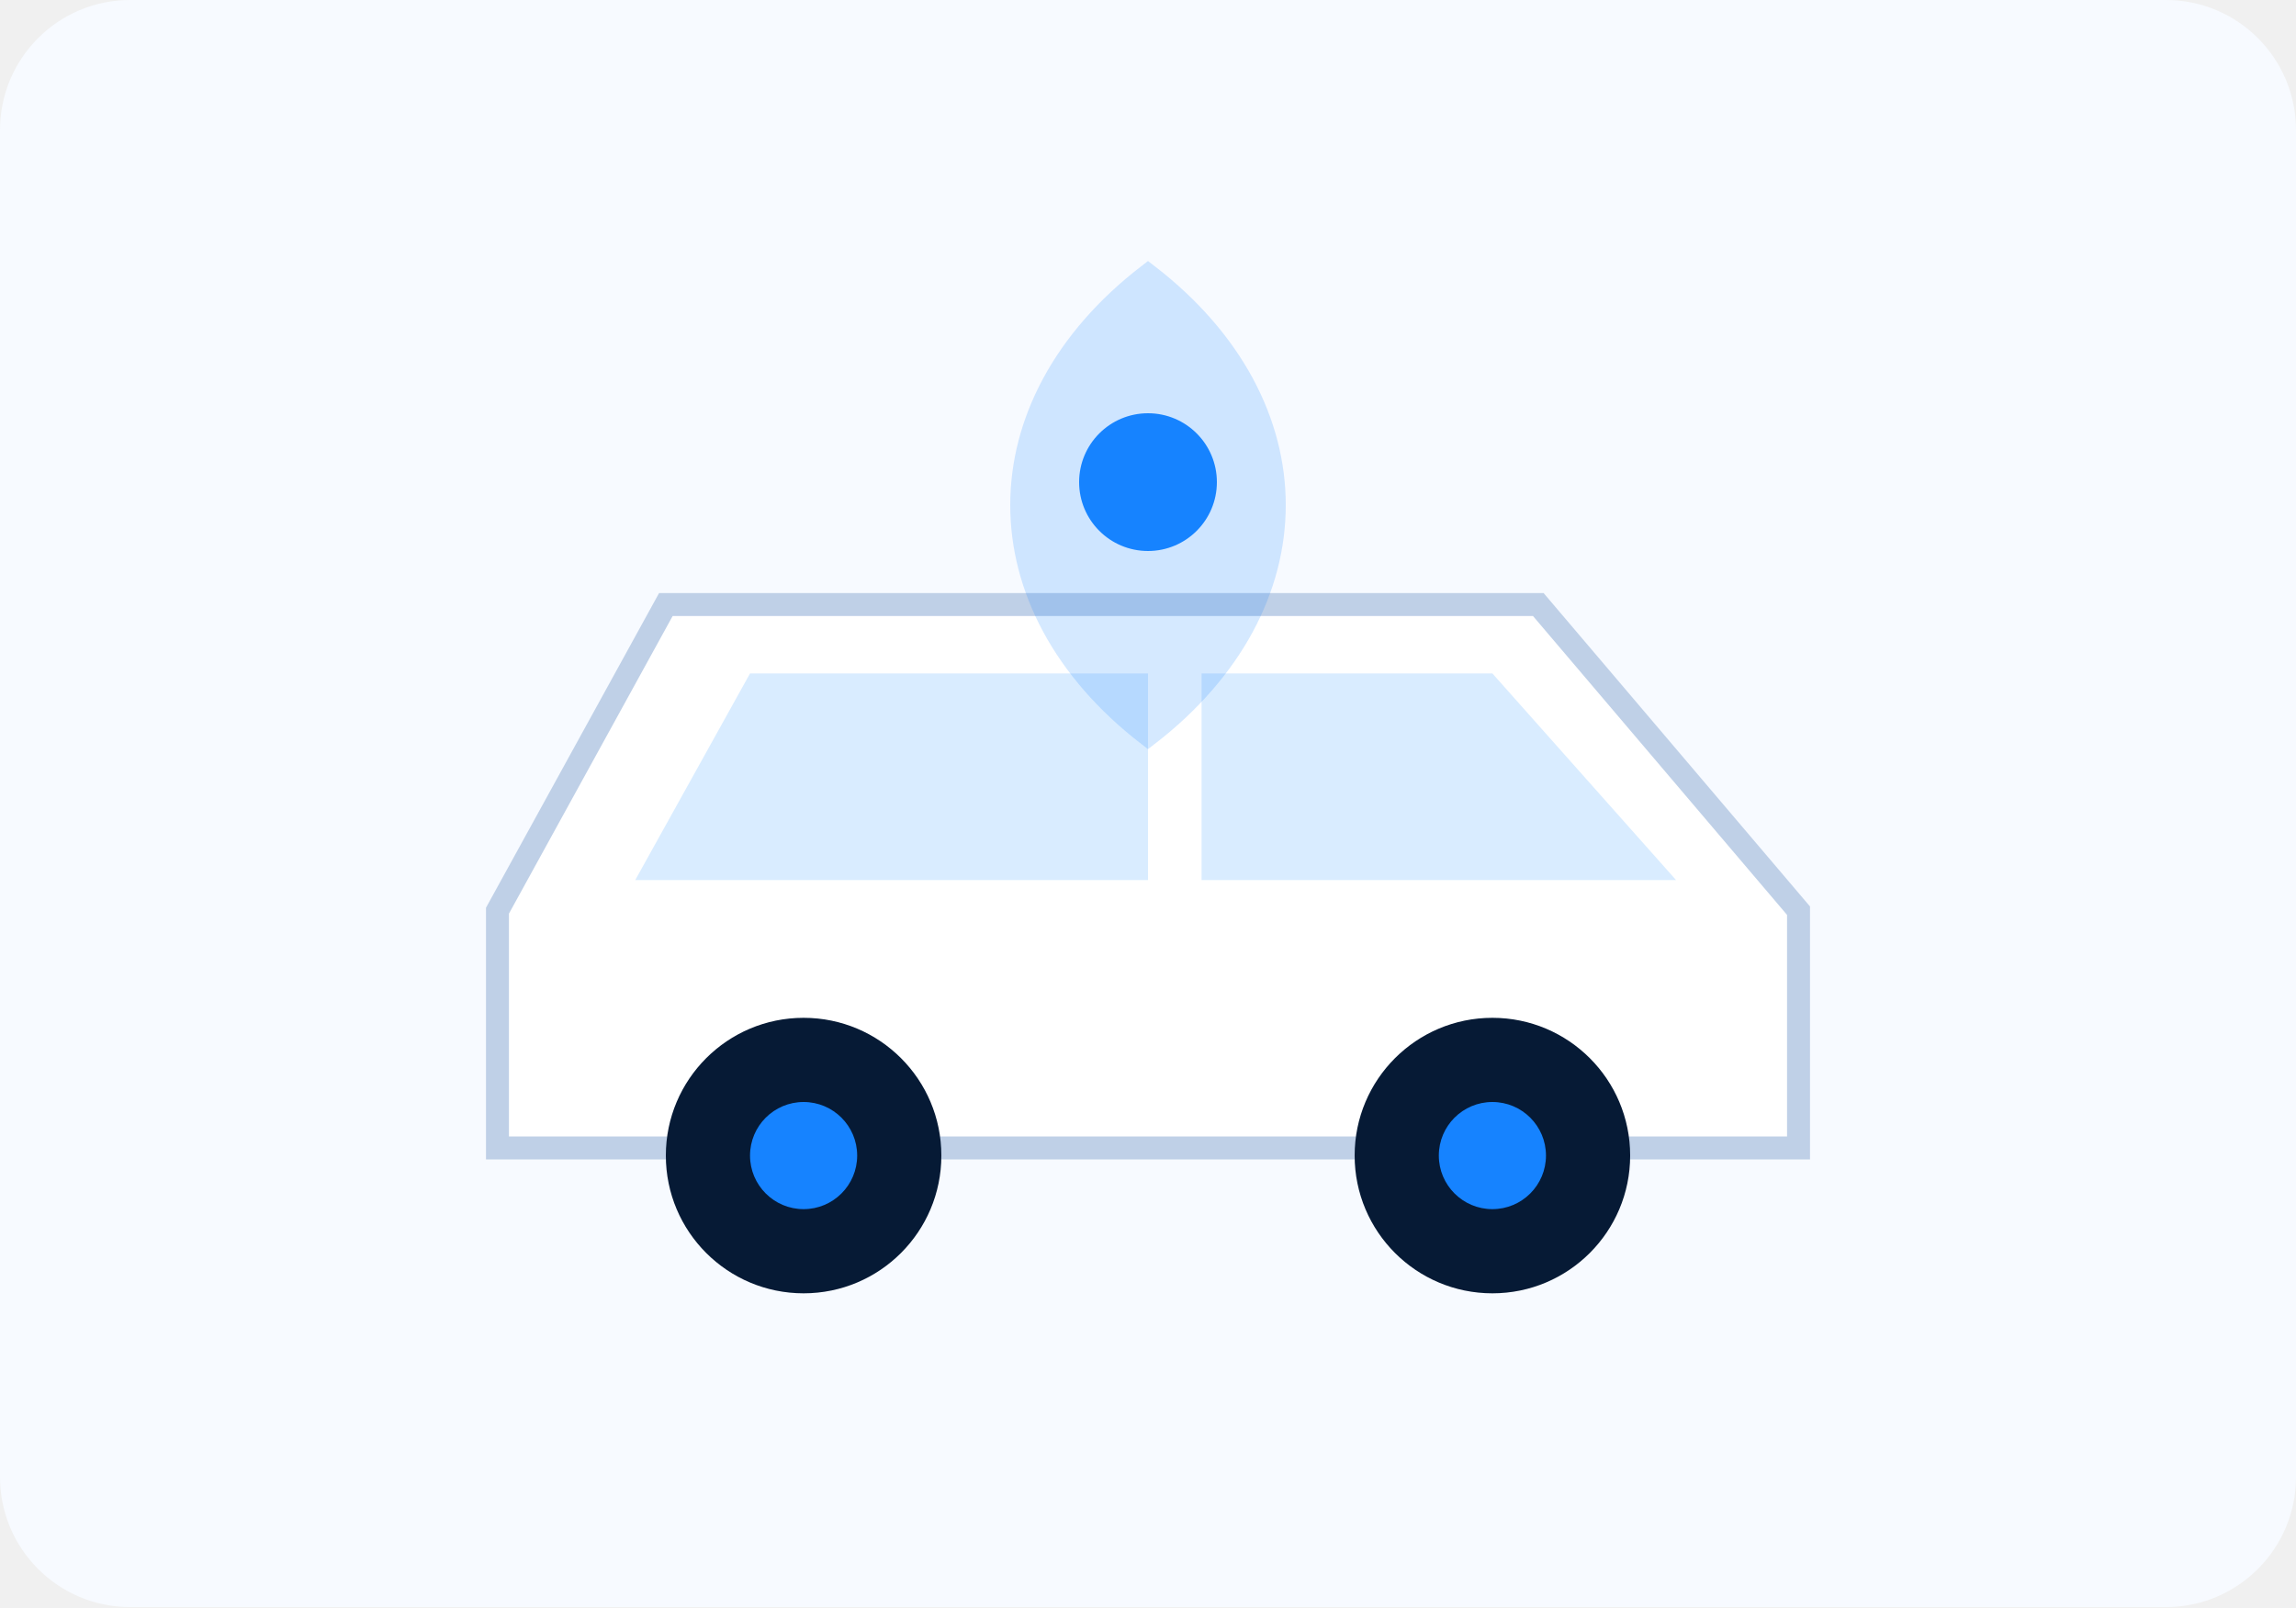
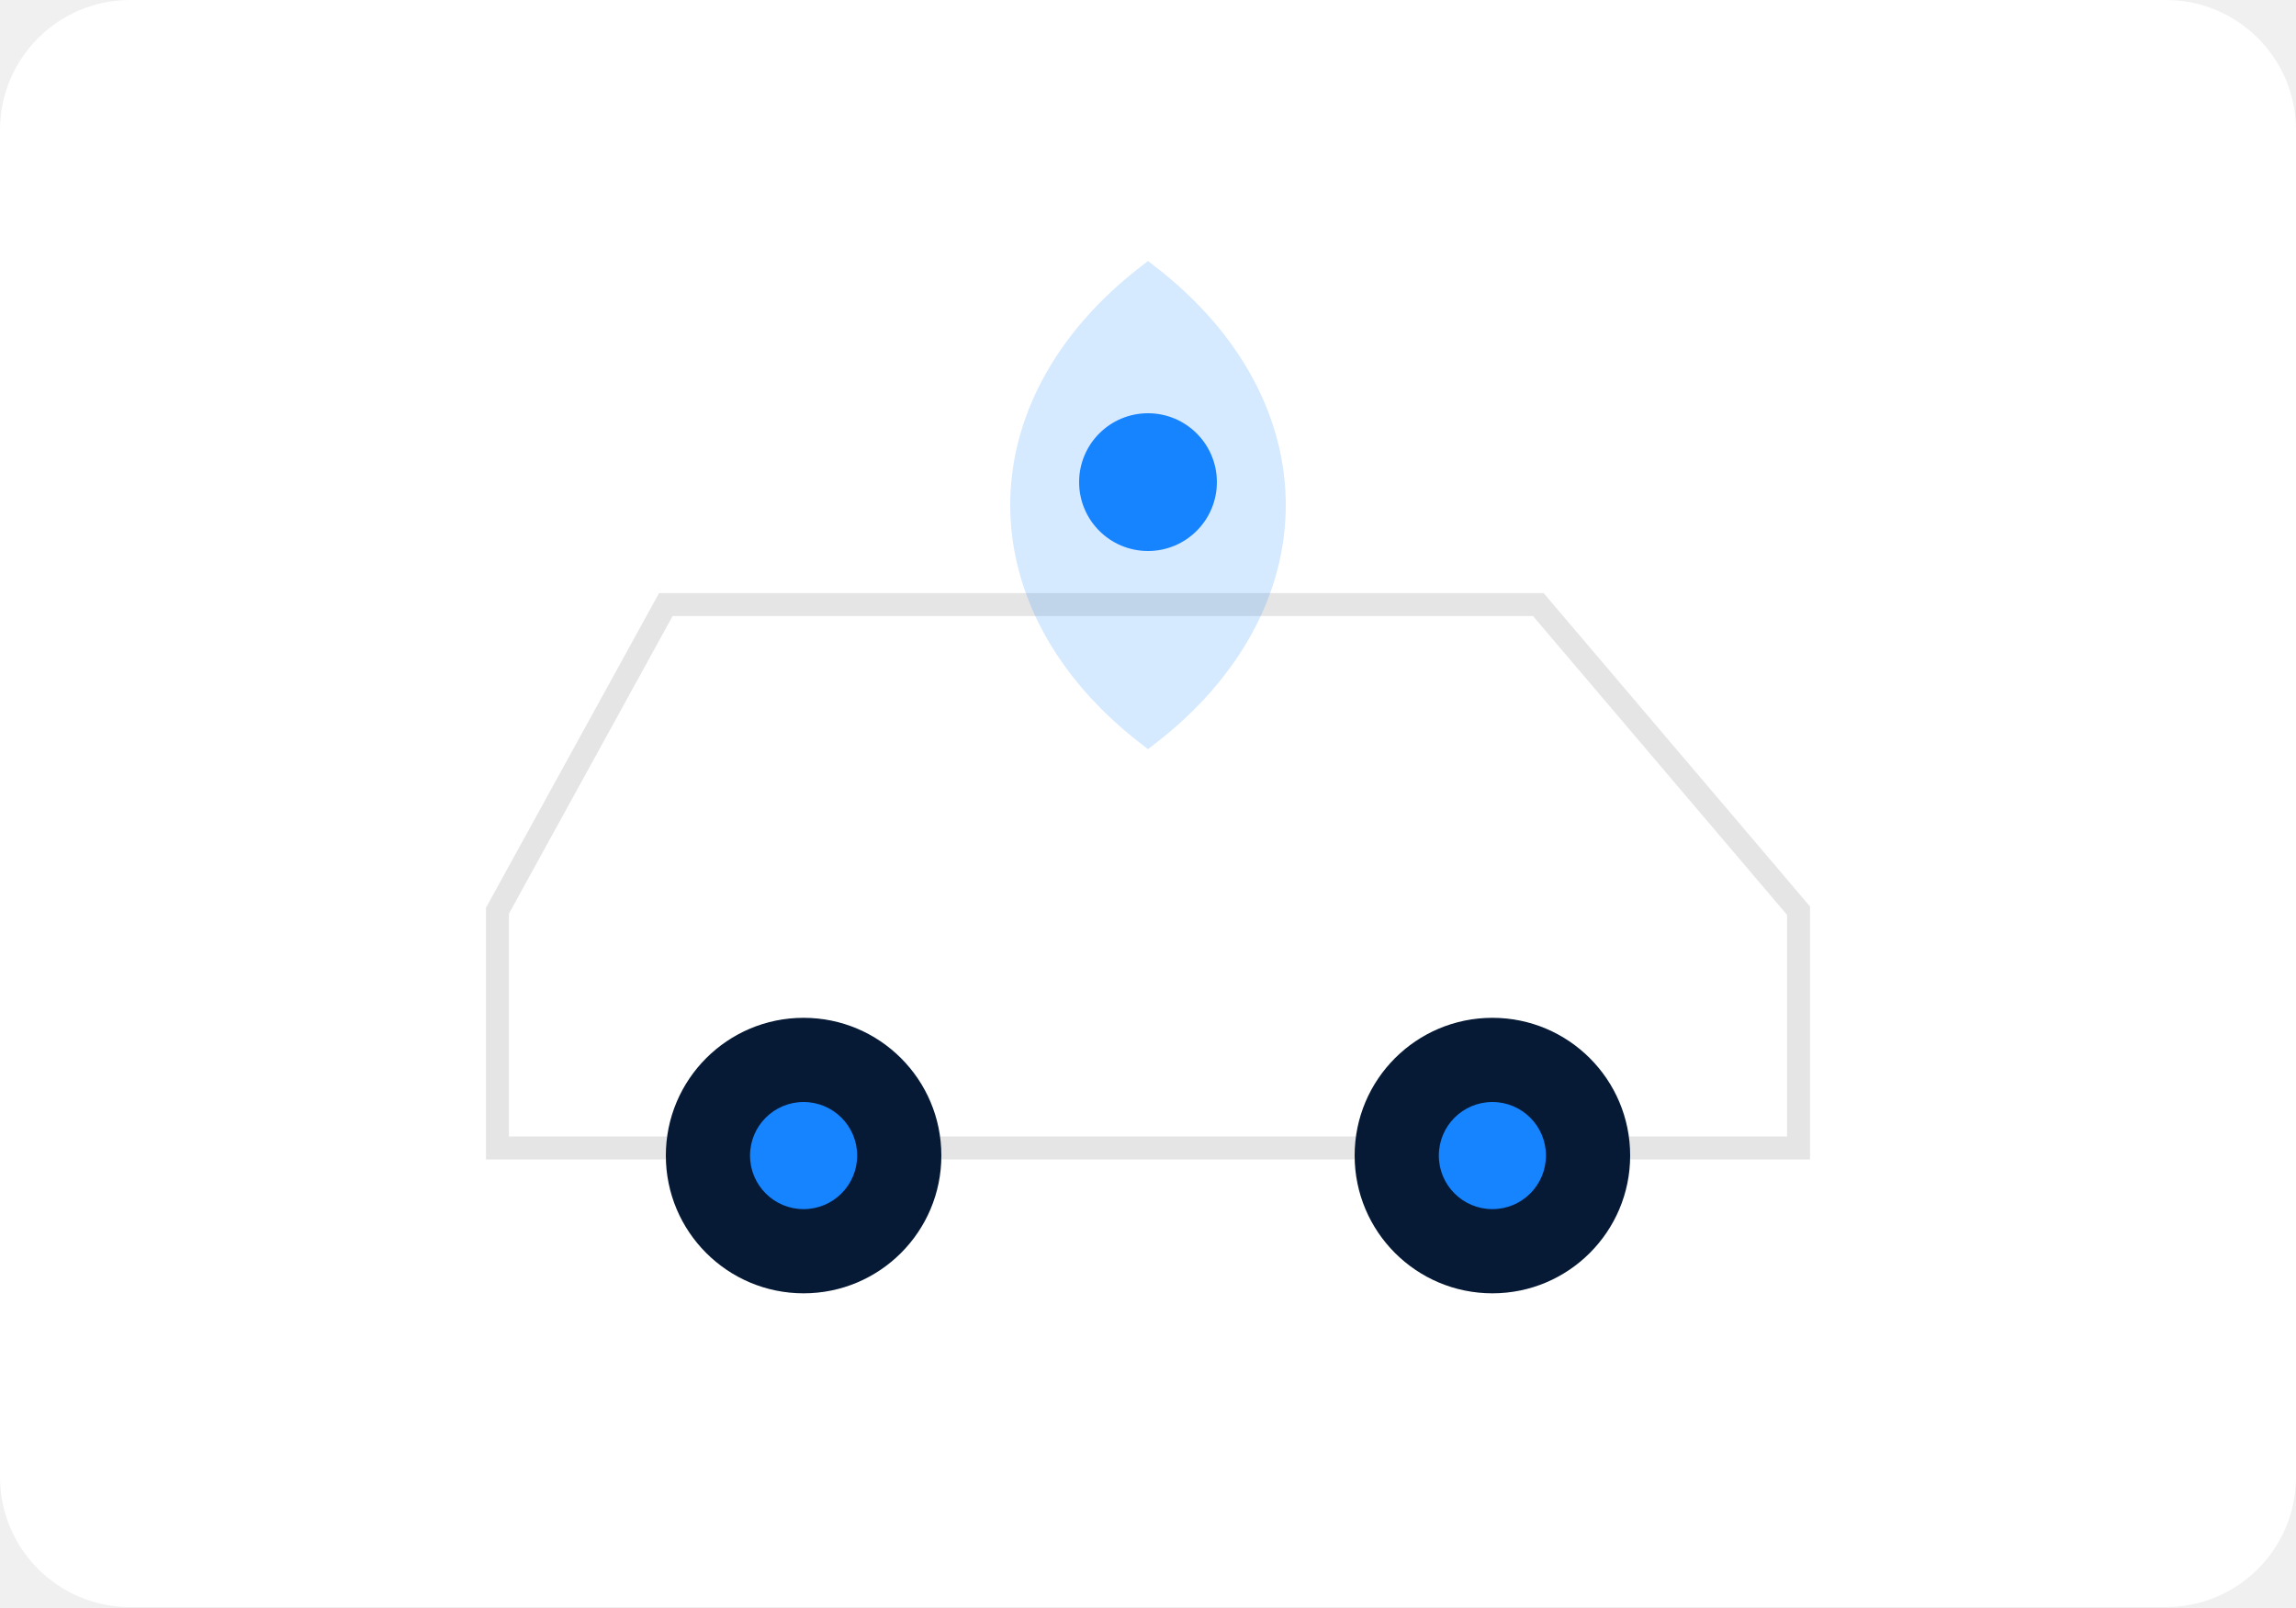
<svg xmlns="http://www.w3.org/2000/svg" width="600" height="420" viewBox="0 0 600 420" fill="none">
-   <rect width="600" height="420" rx="34" fill="#F7FAFF" />
-   <path d="M130 238L174 158H402L470 238V300H130V238Z" fill="#FFFFFF" stroke="#BFD0E7" stroke-width="6" />
-   <path d="M196 176H300V230H166L196 176Z" fill="#D9ECFF" />
-   <path d="M314 176H390L438 230H314V176Z" fill="#D9ECFF" />
+   <rect width="600" height="420" rx="34" fill="#FFFFFF" />
+   <path d="M130 238L174 158H402L470 238V300H130V238Z" fill="#FFFFFF" stroke="#E5E5E5" stroke-width="6" />
+   <path d="M196 176H300V230H166L196 176Z" fill="#FFFFFF" />
+   <path d="M314 176H390L438 230H314V176Z" fill="#FFFFFF" />
  <circle cx="210" cy="302" r="36" fill="#061A35" />
  <circle cx="390" cy="302" r="36" fill="#061A35" />
  <circle cx="210" cy="302" r="14" fill="#1683FF" />
  <circle cx="390" cy="302" r="14" fill="#1683FF" />
  <path d="M300 72C256 106 256 158 300 192C344 158 344 106 300 72Z" fill="#1683FF" opacity=".18" stroke="#1683FF" stroke-width="6" />
  <circle cx="300" cy="126" r="18" fill="#1683FF" />
</svg>
